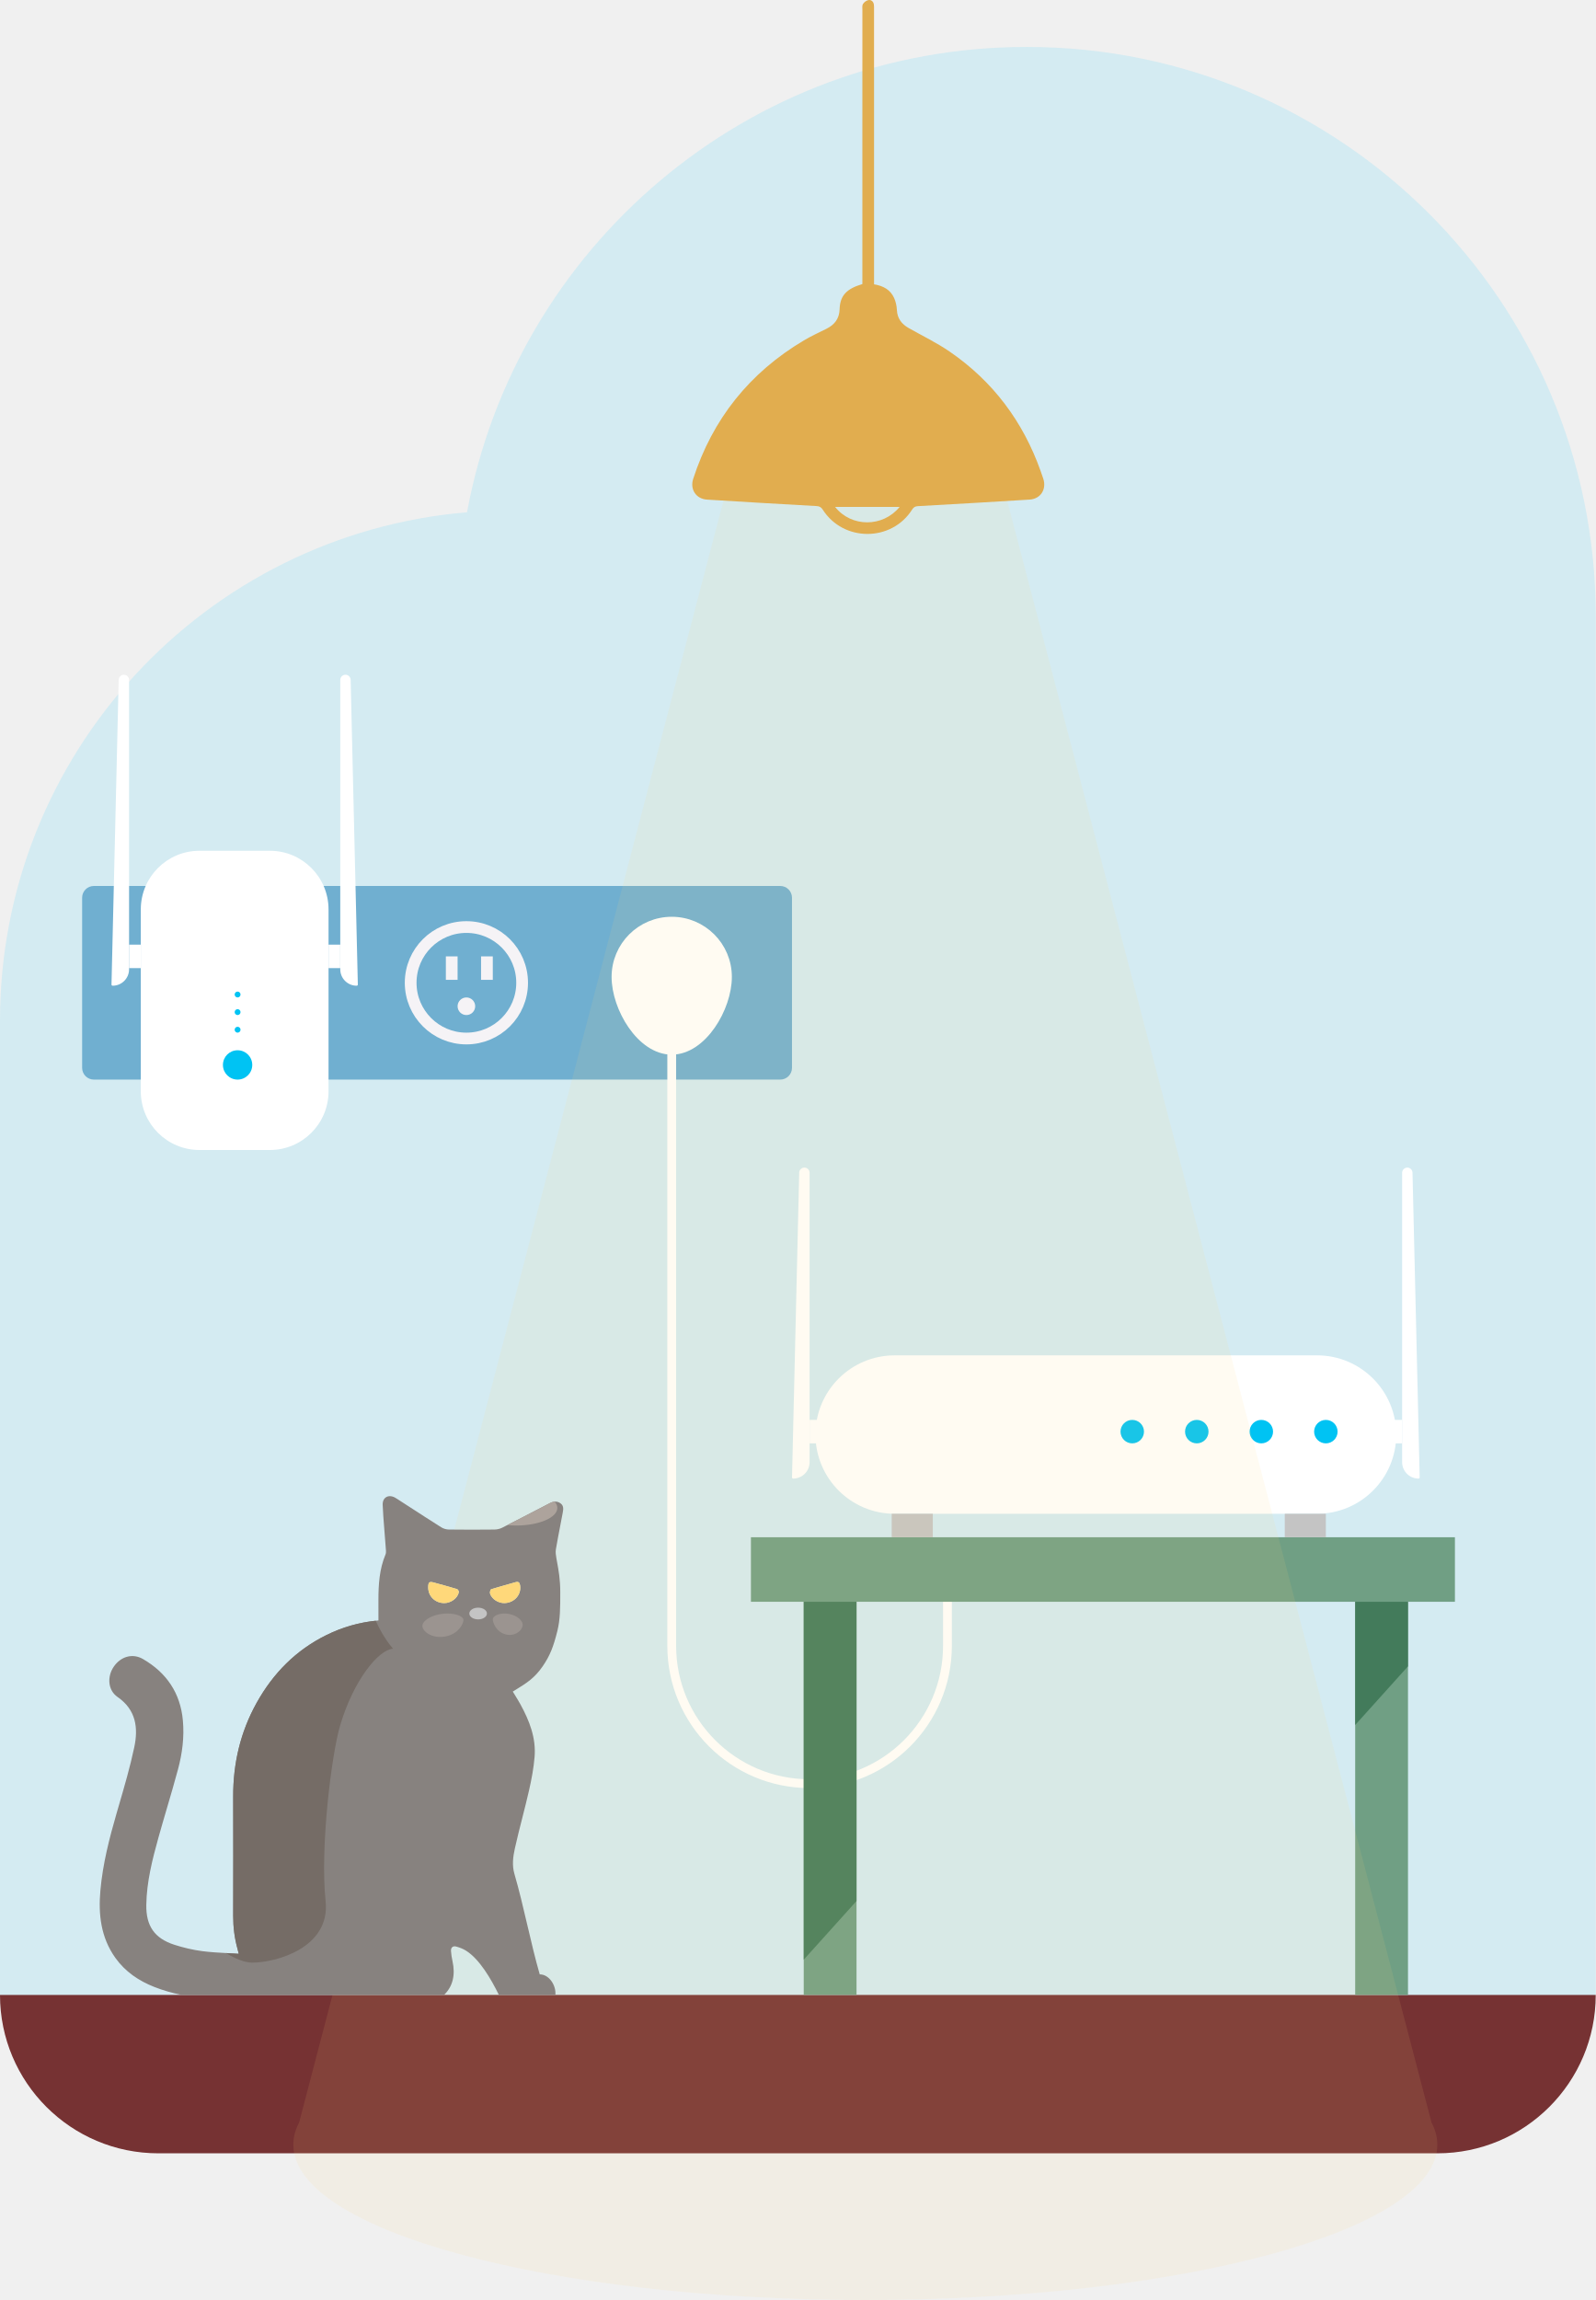
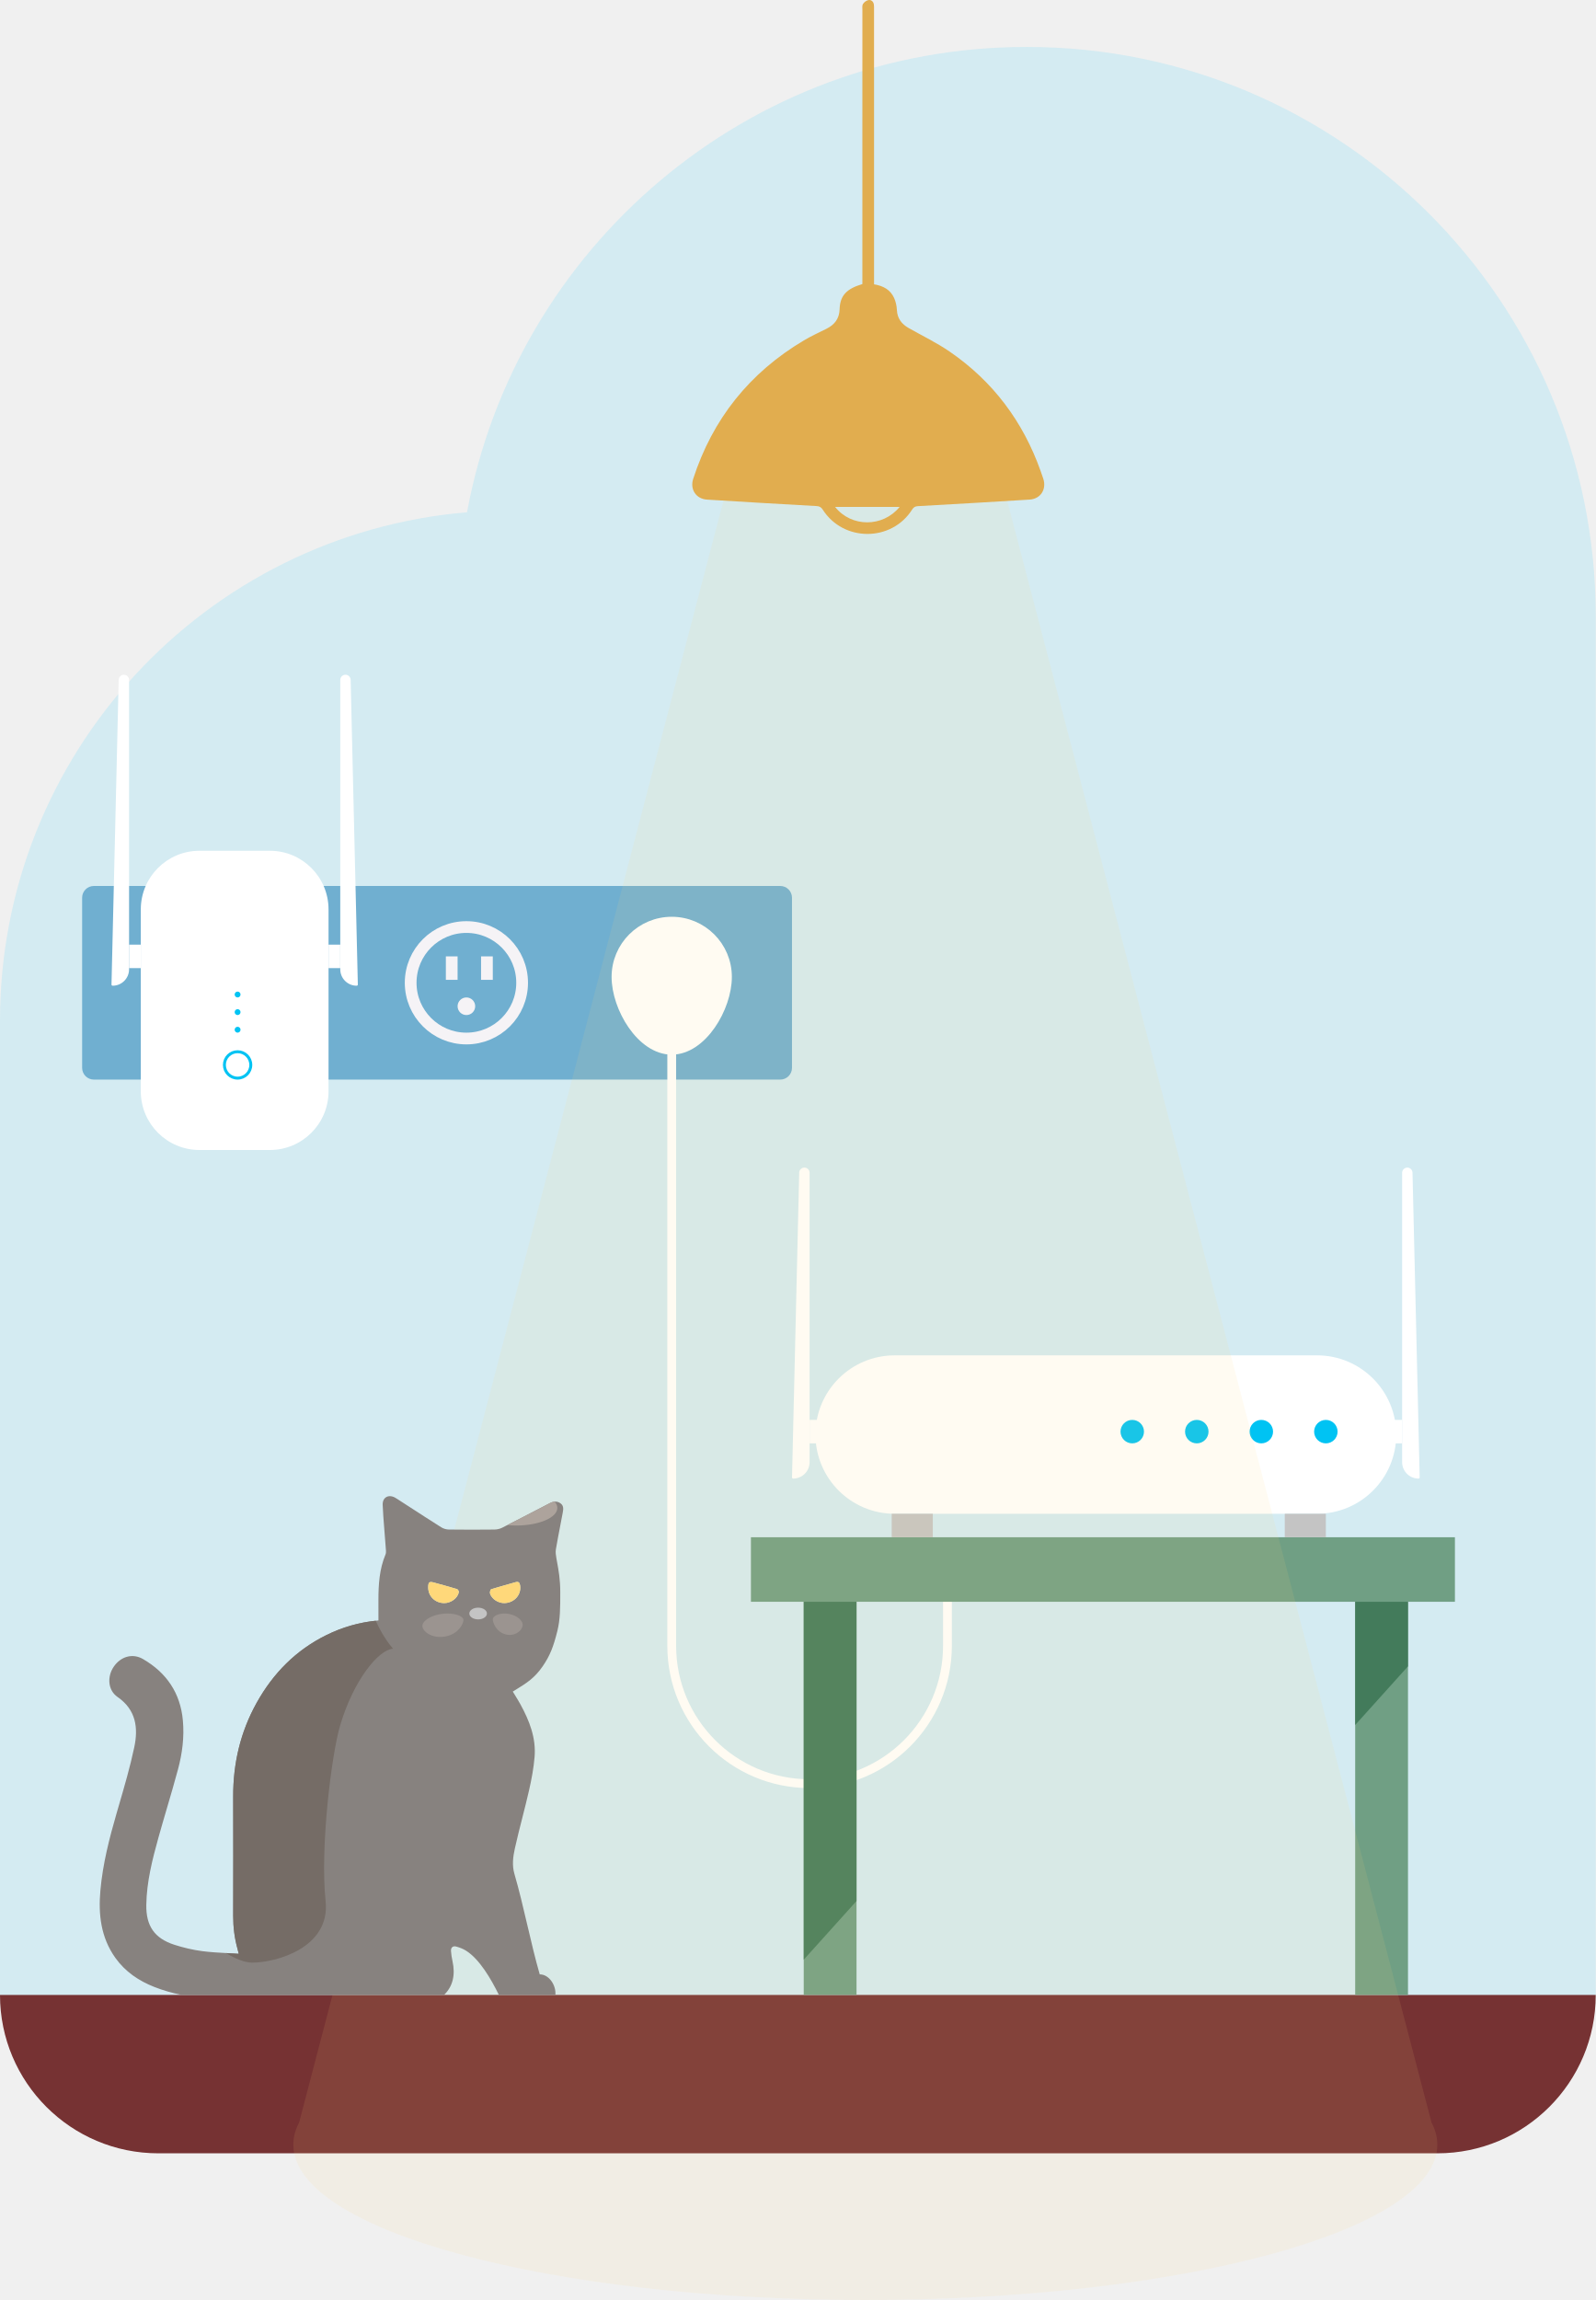
<svg xmlns="http://www.w3.org/2000/svg" width="272" height="392" viewBox="0 0 272 392" fill="none">
  <path opacity="0.9" d="M0 340C0 354.912 12.088 367 27 367H245C259.912 367 272 354.912 272 340H0Z" fill="#681D1E" />
  <path opacity="0.12" fill-rule="evenodd" clip-rule="evenodd" d="M78 340H0V174C0 128.441 35.02 91.061 79.609 87.309C87.925 42.185 127.47 8 175 8C228.572 8 272 51.428 272 105V340H174H78Z" fill="#00C4FF" />
  <rect x="14" y="151" width="121" height="33" rx="2" fill="#70AFD0" />
  <rect x="24" y="145" width="32" height="51" rx="10" fill="white" />
-   <circle cx="40.5" cy="181.5" r="2.5" fill="#00C3F3" />
+   <circle cx="40.5" cy="181.5" r="2.25" fill="white" stroke="#00C3F3" stroke-width="0.5" />
  <circle cx="40.5" cy="175.5" r="0.5" fill="#00C3F3" />
  <circle cx="40.5" cy="172.5" r="0.5" fill="#00C3F3" />
  <circle cx="40.5" cy="169.5" r="0.5" fill="#00C3F3" />
  <path d="M20.23 115.864C20.241 115.384 20.634 115 21.115 115C21.604 115 22 115.396 22 115.885V165.204C22 166.748 20.748 168 19.204 168C19.092 168 19.002 167.908 19.005 167.796L20.23 115.864Z" fill="white" />
  <path d="M59.77 115.864C59.759 115.384 59.366 115 58.885 115C58.396 115 58 115.396 58 115.885V165.204C58 166.748 59.252 168 60.796 168C60.908 168 60.998 167.908 60.995 167.796L59.77 115.864Z" fill="white" />
  <rect x="22" y="161" width="2" height="4" fill="white" />
  <rect width="2" height="4" transform="matrix(-1 0 0 1 58 161)" fill="white" />
  <circle cx="79.5" cy="167.5" r="9.5" stroke="#F5F3F6" stroke-width="2" />
  <circle cx="79.5" cy="171.5" r="1.5" fill="#F5F3F6" />
  <line x1="83" y1="163" x2="83" y2="167" stroke="#F5F3F6" stroke-width="2" />
  <line x1="77" y1="163" x2="77" y2="167" stroke="#F5F3F6" stroke-width="2" />
  <path d="M124 166.5C124 171.747 119.747 179 114.5 179C109.253 179 105 171.747 105 166.5C105 161.253 109.253 157 114.5 157C119.747 157 124 161.253 124 166.5Z" fill="white" stroke="white" stroke-width="1.5" />
  <circle cx="114.5" cy="171.5" r="1.5" fill="white" />
  <line x1="117.75" y1="163" x2="117.75" y2="167" stroke="white" stroke-width="1.5" />
  <line x1="111.75" y1="163" x2="111.75" y2="167" stroke="white" stroke-width="1.5" />
  <path d="M114.5 157V280.5C114.5 293.479 125.021 304 138 304V304C150.979 304 161.5 293.479 161.5 280.5V274V266.5" stroke="white" stroke-width="1.5" />
  <rect x="128" y="262" width="120" height="11" fill="#709F84" />
  <rect x="137" y="273" width="9" height="67" fill="#709F84" />
  <rect x="231" y="273" width="9" height="67" fill="#709F84" />
  <path d="M137 273H146V324L137 334V273Z" fill="#437B5B" />
  <path d="M231 273H240V284L231 294V273Z" fill="#437B5B" />
  <path d="M240.77 199.864C240.759 199.384 240.366 199 239.885 199C239.396 199 239 199.396 239 199.885V249.204C239 250.748 240.252 252 241.796 252C241.908 252 241.998 251.908 241.995 251.796L240.77 199.864Z" fill="white" />
  <path d="M136.23 199.864C136.241 199.384 136.634 199 137.115 199C137.604 199 138 199.396 138 199.885V249.204C138 250.748 136.748 252 135.204 252C135.092 252 135.002 251.908 135.005 251.796L136.23 199.864Z" fill="white" />
  <rect width="2" height="4" transform="matrix(-1 0 0 1 239 242)" fill="white" />
  <rect x="138" y="242" width="2" height="4" fill="white" />
  <rect x="139" y="231" width="99" height="27" rx="13.5" fill="white" />
  <circle cx="226" cy="244" r="2" fill="#00C3F3" />
  <circle cx="215" cy="244" r="2" fill="#00C3F3" />
  <circle cx="204" cy="244" r="2" fill="#00C3F3" />
  <circle cx="193" cy="244" r="2" fill="#00C3F3" />
  <ellipse cx="90.5" cy="338" rx="2.5" ry="1" fill="#ADA39C" />
  <rect x="152" y="258" width="7" height="4" fill="#C4C4C4" />
  <rect x="219" y="258" width="7" height="4" fill="#C4C4C4" />
  <path fill-rule="evenodd" clip-rule="evenodd" d="M50.991 361.747L123.402 85H171.598L244.009 361.747C244.662 362.984 245 364.249 245 365.535C245 380.151 201.348 392 147.5 392C93.652 392 50 380.151 50 365.535C50 364.249 50.338 362.984 50.991 361.747Z" fill="#FFD779" fill-opacity="0.1" />
  <path fill-rule="evenodd" clip-rule="evenodd" d="M55.65 278.664C58.418 277.299 61.343 276.466 64.507 276.178C64.507 274.973 64.507 273.831 64.504 272.69C64.504 270.04 64.673 267.42 65.711 264.935C65.793 264.745 65.805 264.507 65.79 264.296C65.759 263.799 65.718 263.303 65.677 262.806C65.649 262.475 65.622 262.144 65.598 261.813C65.562 261.338 65.525 260.862 65.487 260.387C65.384 259.085 65.281 257.785 65.23 256.482C65.181 255.218 66.198 254.643 67.312 255.232C67.453 255.305 67.587 255.394 67.721 255.482C67.771 255.514 67.82 255.547 67.87 255.579C68.505 255.989 69.139 256.4 69.774 256.811C71.587 257.985 73.4 259.159 75.227 260.311C75.589 260.54 76.073 260.678 76.502 260.684C79.097 260.719 81.696 260.716 84.291 260.687C84.729 260.681 85.207 260.572 85.598 260.376C87.793 259.264 89.977 258.13 92.159 256.996C92.668 256.731 93.176 256.467 93.685 256.203C94.306 255.881 94.936 255.784 95.537 256.215C96.137 256.643 96.022 257.267 95.912 257.86L95.907 257.888C95.769 258.633 95.626 259.377 95.482 260.121C95.229 261.436 94.976 262.75 94.752 264.07C94.668 264.571 94.761 265.117 94.848 265.628C94.886 265.845 94.927 266.068 94.969 266.298C95.212 267.615 95.5 269.183 95.5 271.373C95.5 274 95.5 276 95 278C94.33 280.681 93.752 282.18 92.5 284C91.112 286.016 89.762 286.849 87.951 287.967C87.775 288.075 87.594 288.187 87.409 288.302C87.549 288.536 87.691 288.766 87.831 288.994C88.13 289.482 88.425 289.961 88.695 290.453C90.226 293.246 91.392 296.171 91.124 299.428C90.967 301.335 90.611 303.239 90.185 305.111C89.825 306.696 89.424 308.273 89.024 309.849C88.584 311.578 88.145 313.308 87.759 315.049C87.447 316.46 87.26 317.927 87.689 319.391C88.482 322.104 89.18 325.083 89.877 328.059C90.556 330.958 91.234 333.855 92 336.5C93.631 336.5 94.819 338.422 94.668 340H85.035C83.706 337.281 81.73 333.89 79.415 332.448C78.911 332.134 78.327 331.914 77.753 331.758C77.199 331.609 76.84 331.928 76.875 332.509C76.91 333.087 77.003 333.668 77.129 334.237C77.653 336.604 77.181 338.564 75.695 340H30.937C29.384 339.684 27.85 339.252 26.344 338.662C23.673 337.615 21.357 336.062 19.66 333.683C17.181 330.203 16.744 326.251 17.117 322.152C17.519 317.689 18.622 313.37 19.864 309.078C19.996 308.623 20.128 308.168 20.261 307.713C21.219 304.424 22.179 301.13 22.888 297.785C23.588 294.493 23.194 291.406 20.036 289.223C18.385 288.085 18.237 285.776 19.368 284.095C20.555 282.334 22.579 281.712 24.39 282.768C28.38 285.092 30.751 288.54 31.174 293.234C31.43 296.065 31.069 298.847 30.339 301.564C29.75 303.764 29.108 305.951 28.465 308.137C27.974 309.81 27.483 311.483 27.015 313.162C25.965 316.924 25.006 320.706 24.938 324.646C24.877 328.229 26.324 330.359 29.715 331.453C31.252 331.949 32.85 332.327 34.449 332.539C35.865 332.724 37.294 332.802 38.756 332.882C39.395 332.917 40.039 332.952 40.692 332.996C40.657 332.855 40.63 332.737 40.605 332.634C40.566 332.469 40.536 332.341 40.5 332.213C39.978 330.344 39.742 328.446 39.747 326.503C39.762 319.743 39.768 312.98 39.747 306.217C39.73 300.54 40.978 295.188 43.746 290.221C46.56 285.171 50.45 281.228 55.65 278.664ZM72.99 270.486C72.961 272.027 74.131 273.206 75.706 273.221C76.849 273.233 78.001 272.402 78.208 271.373C78.24 271.211 78.056 270.88 77.91 270.836C76.947 270.541 75.977 270.275 75.006 270.008C74.67 269.916 74.333 269.823 73.997 269.729C73.18 269.501 73.005 269.633 72.99 270.486ZM83.524 271.581C83.816 272.546 84.953 273.259 86.023 273.221C87.692 273.159 88.89 271.786 88.657 270.225C88.581 269.712 88.386 269.504 87.838 269.668C87.257 269.842 86.672 270.005 86.087 270.168C85.301 270.388 84.515 270.608 83.737 270.853C83.597 270.897 83.46 271.37 83.524 271.581Z" fill="#87827F" />
  <path d="M72.99 270.486C72.961 272.027 74.131 273.206 75.706 273.221C76.849 273.233 78.001 272.402 78.208 271.373C78.24 271.211 78.056 270.88 77.91 270.836C76.613 270.44 75.303 270.093 73.997 269.729C73.18 269.501 73.005 269.633 72.99 270.486Z" fill="#FFD87A" />
  <path d="M83.524 271.581C83.816 272.546 84.953 273.259 86.024 273.221C87.692 273.159 88.89 271.786 88.657 270.225C88.581 269.712 88.386 269.504 87.838 269.668C86.476 270.076 85.093 270.425 83.737 270.853C83.597 270.897 83.46 271.37 83.524 271.581Z" fill="#FFD87A" />
  <path fill-rule="evenodd" clip-rule="evenodd" d="M64.041 276.225C61.055 276.549 58.281 277.366 55.65 278.664C50.45 281.228 46.56 285.171 43.746 290.221C40.978 295.188 39.73 300.54 39.747 306.217C39.768 312.98 39.762 319.743 39.747 326.503C39.742 328.446 39.978 330.344 40.5 332.213C40.536 332.341 40.566 332.469 40.605 332.634L40.605 332.634C40.63 332.737 40.657 332.855 40.692 332.996C40.04 332.952 39.395 332.917 38.756 332.882L38.756 332.882L38.755 332.882C38.675 332.877 38.595 332.873 38.515 332.869C40.076 333.814 41.675 334.5 43 334.5C47 334.5 56.357 332 55.5 324C54.536 315 56.5 299 58 294C60.299 286.337 64.5 281.167 67 281C66.244 280.149 65.026 278.43 64.041 276.225Z" fill="#756C66" />
  <path fill-rule="evenodd" clip-rule="evenodd" d="M88 260C91.866 260 95 258.657 95 257C95 256.624 94.838 256.263 94.543 255.931C94.257 255.955 93.97 256.055 93.685 256.204C93.423 256.339 93.162 256.475 92.9 256.611L92.159 256.996L92.155 256.998C90.266 257.98 88.375 258.962 86.477 259.929C86.968 259.976 87.477 260 88 260Z" fill="#ADA39C" />
  <ellipse cx="81.5" cy="275" rx="1.5" ry="1" fill="#C4C4C4" />
  <path d="M89 276.5C89.5 277.5 87.956 279.152 86 278.5C84.5 278 84 276.5 84 276C84 275.448 84.895 275 86 275C87.105 275 88.5 275.5 89 276.5Z" fill="#9B9490" />
  <path d="M72.13 276.645C71.444 277.741 73.565 279.552 76.252 278.838C78.313 278.289 79 276.645 79 276.096C79 275.491 77.77 275 76.252 275C74.735 275 72.817 275.548 72.13 276.645Z" fill="#9B9490" />
  <path d="M148.987 48.457C150.548 48.712 151.782 49.38 152.413 50.797C152.689 51.417 152.847 52.133 152.878 52.812C152.945 54.273 153.686 55.232 154.909 55.922C157.244 57.244 159.684 58.418 161.887 59.933C169.283 65.013 174.391 71.866 177.38 80.278C177.535 80.717 177.692 81.156 177.836 81.597C178.422 83.383 177.388 85.027 175.506 85.147C169.17 85.546 162.834 85.907 156.495 86.262C156.027 86.287 155.754 86.413 155.495 86.821C151.999 92.379 143.772 92.396 140.236 86.852C139.966 86.427 139.684 86.279 139.183 86.251C132.962 85.904 126.741 85.541 120.524 85.152C118.645 85.035 117.58 83.403 118.157 81.623C121.467 71.413 127.747 63.535 137.019 58.021C138.261 57.283 139.588 56.679 140.882 56.031C142.265 55.335 143.068 54.312 143.118 52.697C143.192 50.386 144.282 49.22 146.995 48.415C146.995 48.147 146.995 47.854 146.995 47.56C146.995 35.283 146.995 13.967 146.998 1.69C146.998 1.343 146.936 0.927 147.105 0.669C147.302 0.365 147.697 0.063 148.046 0.01C148.516 -0.063 148.885 0.27 148.959 0.784C149.001 1.08 148.987 1.388 148.987 1.69C148.987 13.967 148.987 35.283 148.987 47.56C148.987 47.837 148.987 48.114 148.987 48.457ZM153.342 86.402C149.635 86.402 146.02 86.402 142.349 86.402C145.124 89.898 150.489 89.901 153.342 86.402Z" fill="#E1AD4F" />
</svg>
